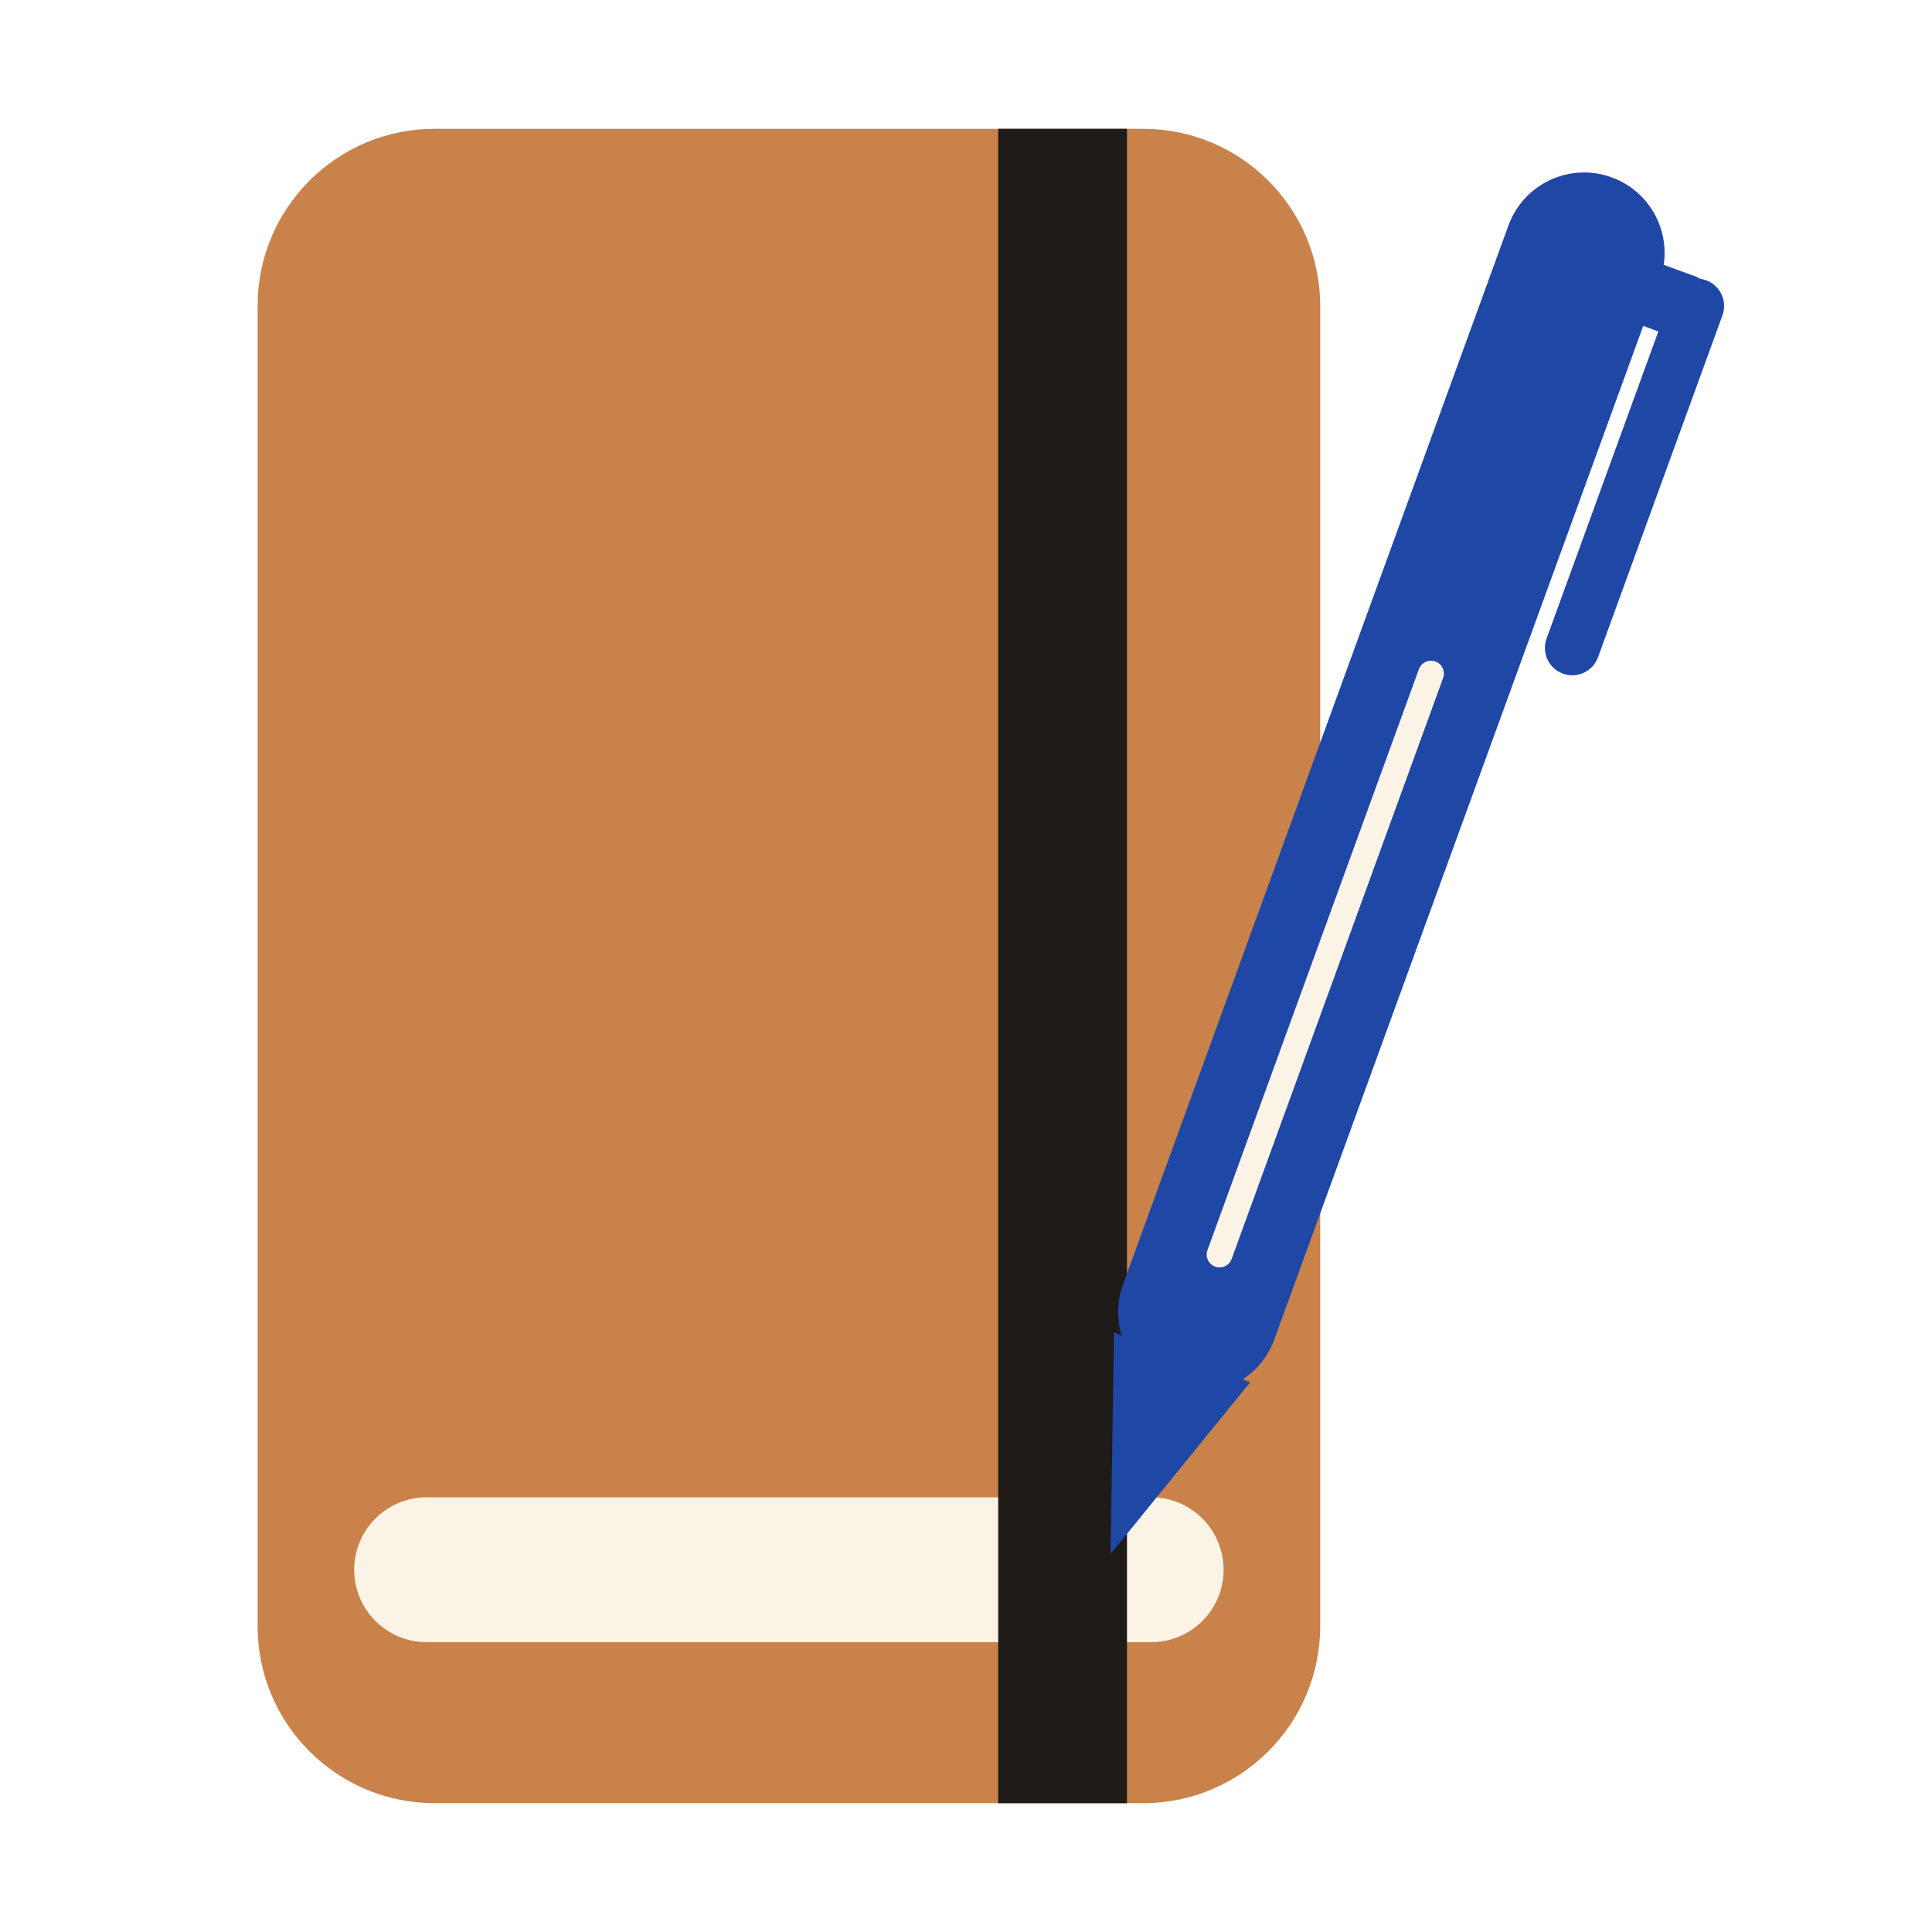
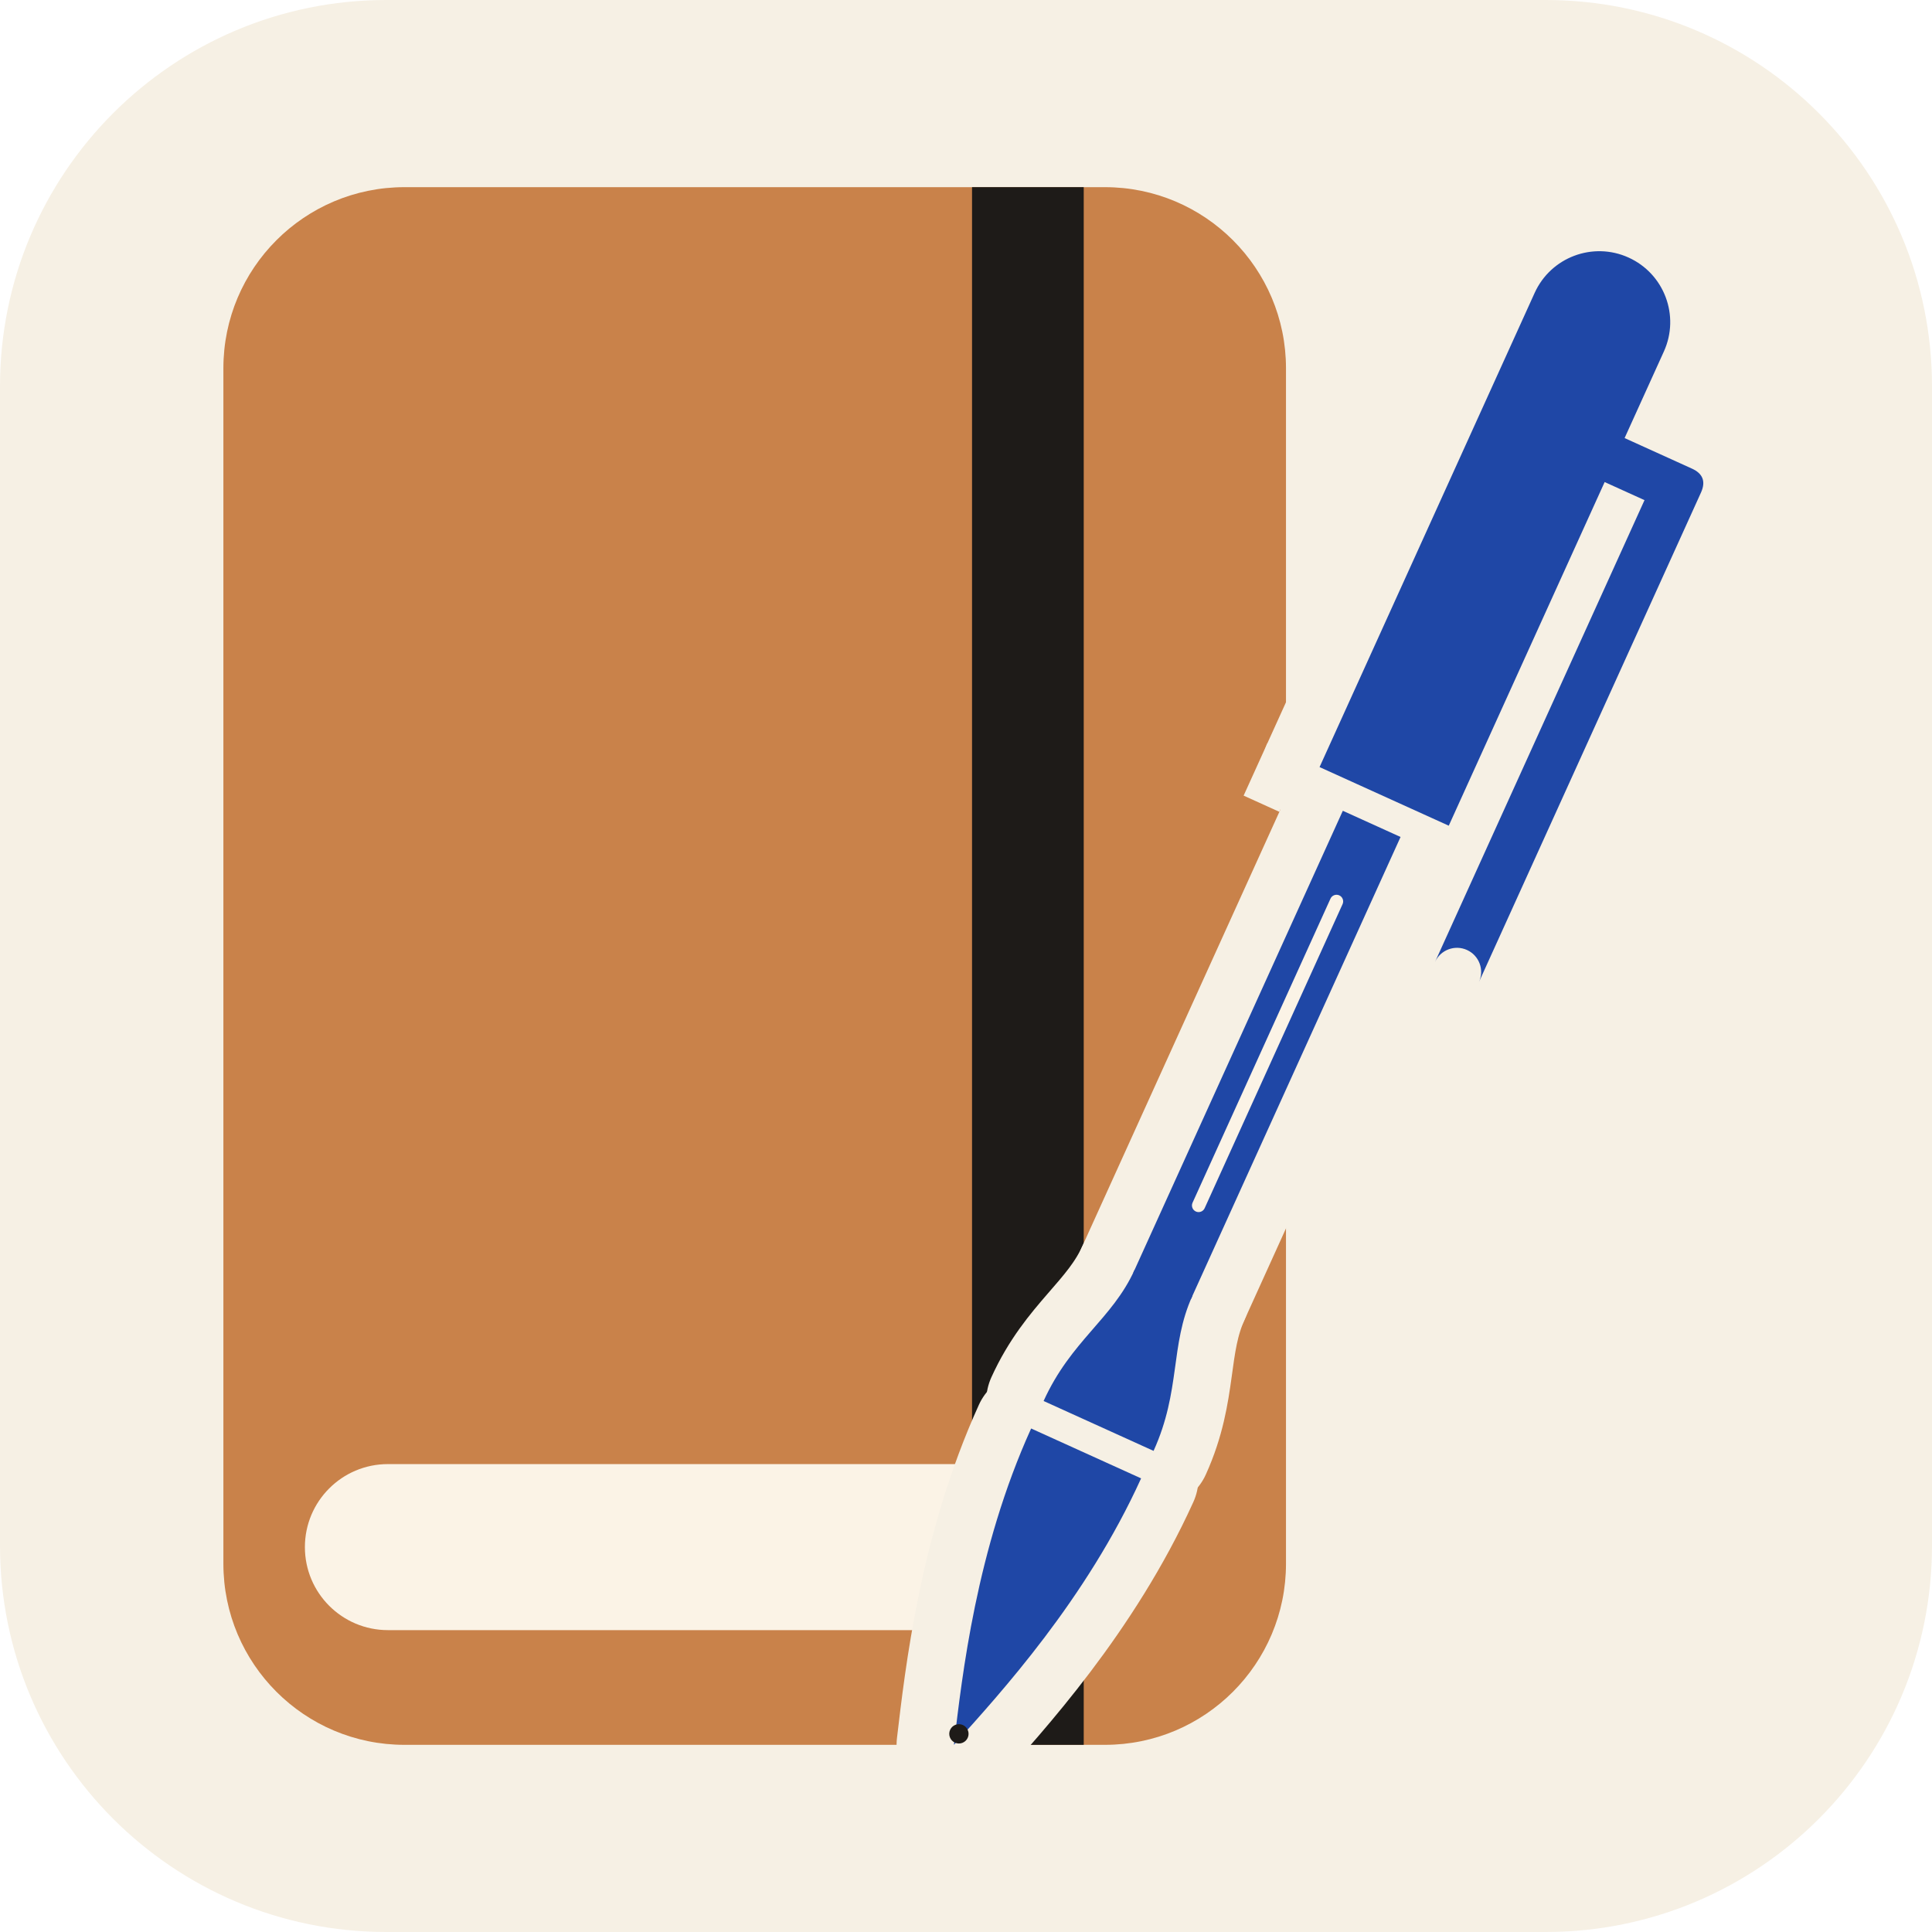
- <svg xmlns="http://www.w3.org/2000/svg" viewBox="-8 0 120 120">
-   <rect x="8" y="8" width="66" height="104" rx="11" fill="#C9824A" />
-   <rect x="14" y="93" width="54" height="9" rx="4.5" fill="#FBF3E6" />
-   <rect x="54" y="8" width="8" height="104" fill="#1E1B18" />
-   <g transform="rotate(20 75 58)" fill="#1F47A6">
-     <rect x="70" y="8" width="10" height="80" rx="5" />
-     <rect x="78" y="12" width="5" height="4" rx="1" />
-     <rect x="81" y="12" width="3.4" height="26" rx="1.7" />
-     <path d="M70.5 86 L79.5 86 L75 99 Z" />
-     <rect x="74.2" y="40" width="1.6" height="40" rx="0.8" fill="#FBF3E6" />
+ <svg xmlns="http://www.w3.org/2000/svg" viewBox="335.0 310.0 640 640">
+   <rect x="335.0" y="310.0" width="640" height="640" rx="128.0" fill="#F6F0E4" />
+   <rect x="409" y="372" width="352" height="516" rx="60" fill="#C9824A" />
+   <rect x="657" y="372" width="37" height="516" fill="#1E1B18" />
+   <path d="M463.5 795 H657 V850 H463.5 A27.5 27.5 0 0 1 463.5 795 Z" fill="#FBF3E6" />
+   <g transform="translate(651 888) rotate(24.4)" fill="#F6F0E4" stroke="#F6F0E4" stroke-width="38" stroke-linejoin="round">
+     <path d="M0 0 C 7 -22, 20 -62, 20 -106 L -20 -106 C -20 -62, -7 -22, 0 0 Z" />
+     <path d="M-20 -116 H20 C 20 -138, 10.5 -150, 10.5 -168 H-10.5 C -10.5 -150, -20 -138, -20 -116 Z" />
+     <path d="M-10.5 -167 H10.5 V-335 H-10.5 Z" />
+     <path d="M-23.5 -345 H23.5 V-517.5 A23.5 23.5 0 0 0 -23.5 -517.5 Z" />
+     <path d="M38 -302.0 A8.0 8.0 0 0 1 54 -302.0 V-480 Q54 -486 48 -486 H21.5 V-470 H38 Z" />
+   </g>
+   <g transform="translate(651 888) rotate(24.4)" fill="#F6F0E4">
+     <rect x="-42.5" y="-345" width="13.0" height="19" />
+     <rect x="29.5" y="-345" width="13.0" height="19" />
+   </g>
+   <g transform="translate(651 888) rotate(24.4)" fill="#1F47A6">
+     <path d="M0 0 C 7 -22, 20 -62, 20 -106 L -20 -106 C -20 -62, -7 -22, 0 0 Z" />
+     <path d="M-20 -116 H20 C 20 -138, 10.5 -150, 10.5 -168 H-10.5 C -10.5 -150, -20 -138, -20 -116 Z" />
+     <path d="M-10.5 -167 H10.5 V-335 H-10.5 Z" />
+     <path d="M-23.5 -345 H23.5 V-517.5 A23.5 23.5 0 0 0 -23.5 -517.5 Z" />
+     <path d="M38 -302.0 A8.0 8.0 0 0 1 54 -302.0 V-480 Q54 -486 48 -486 H21.5 V-470 H38 Z" />
+     <rect x="-2.2" y="-309" width="4.4" height="115" rx="2.2" fill="#FBF3E6" />
+     <circle cx="0" cy="-4" r="3.2" fill="#1E1B18" />
  </g>
</svg>
